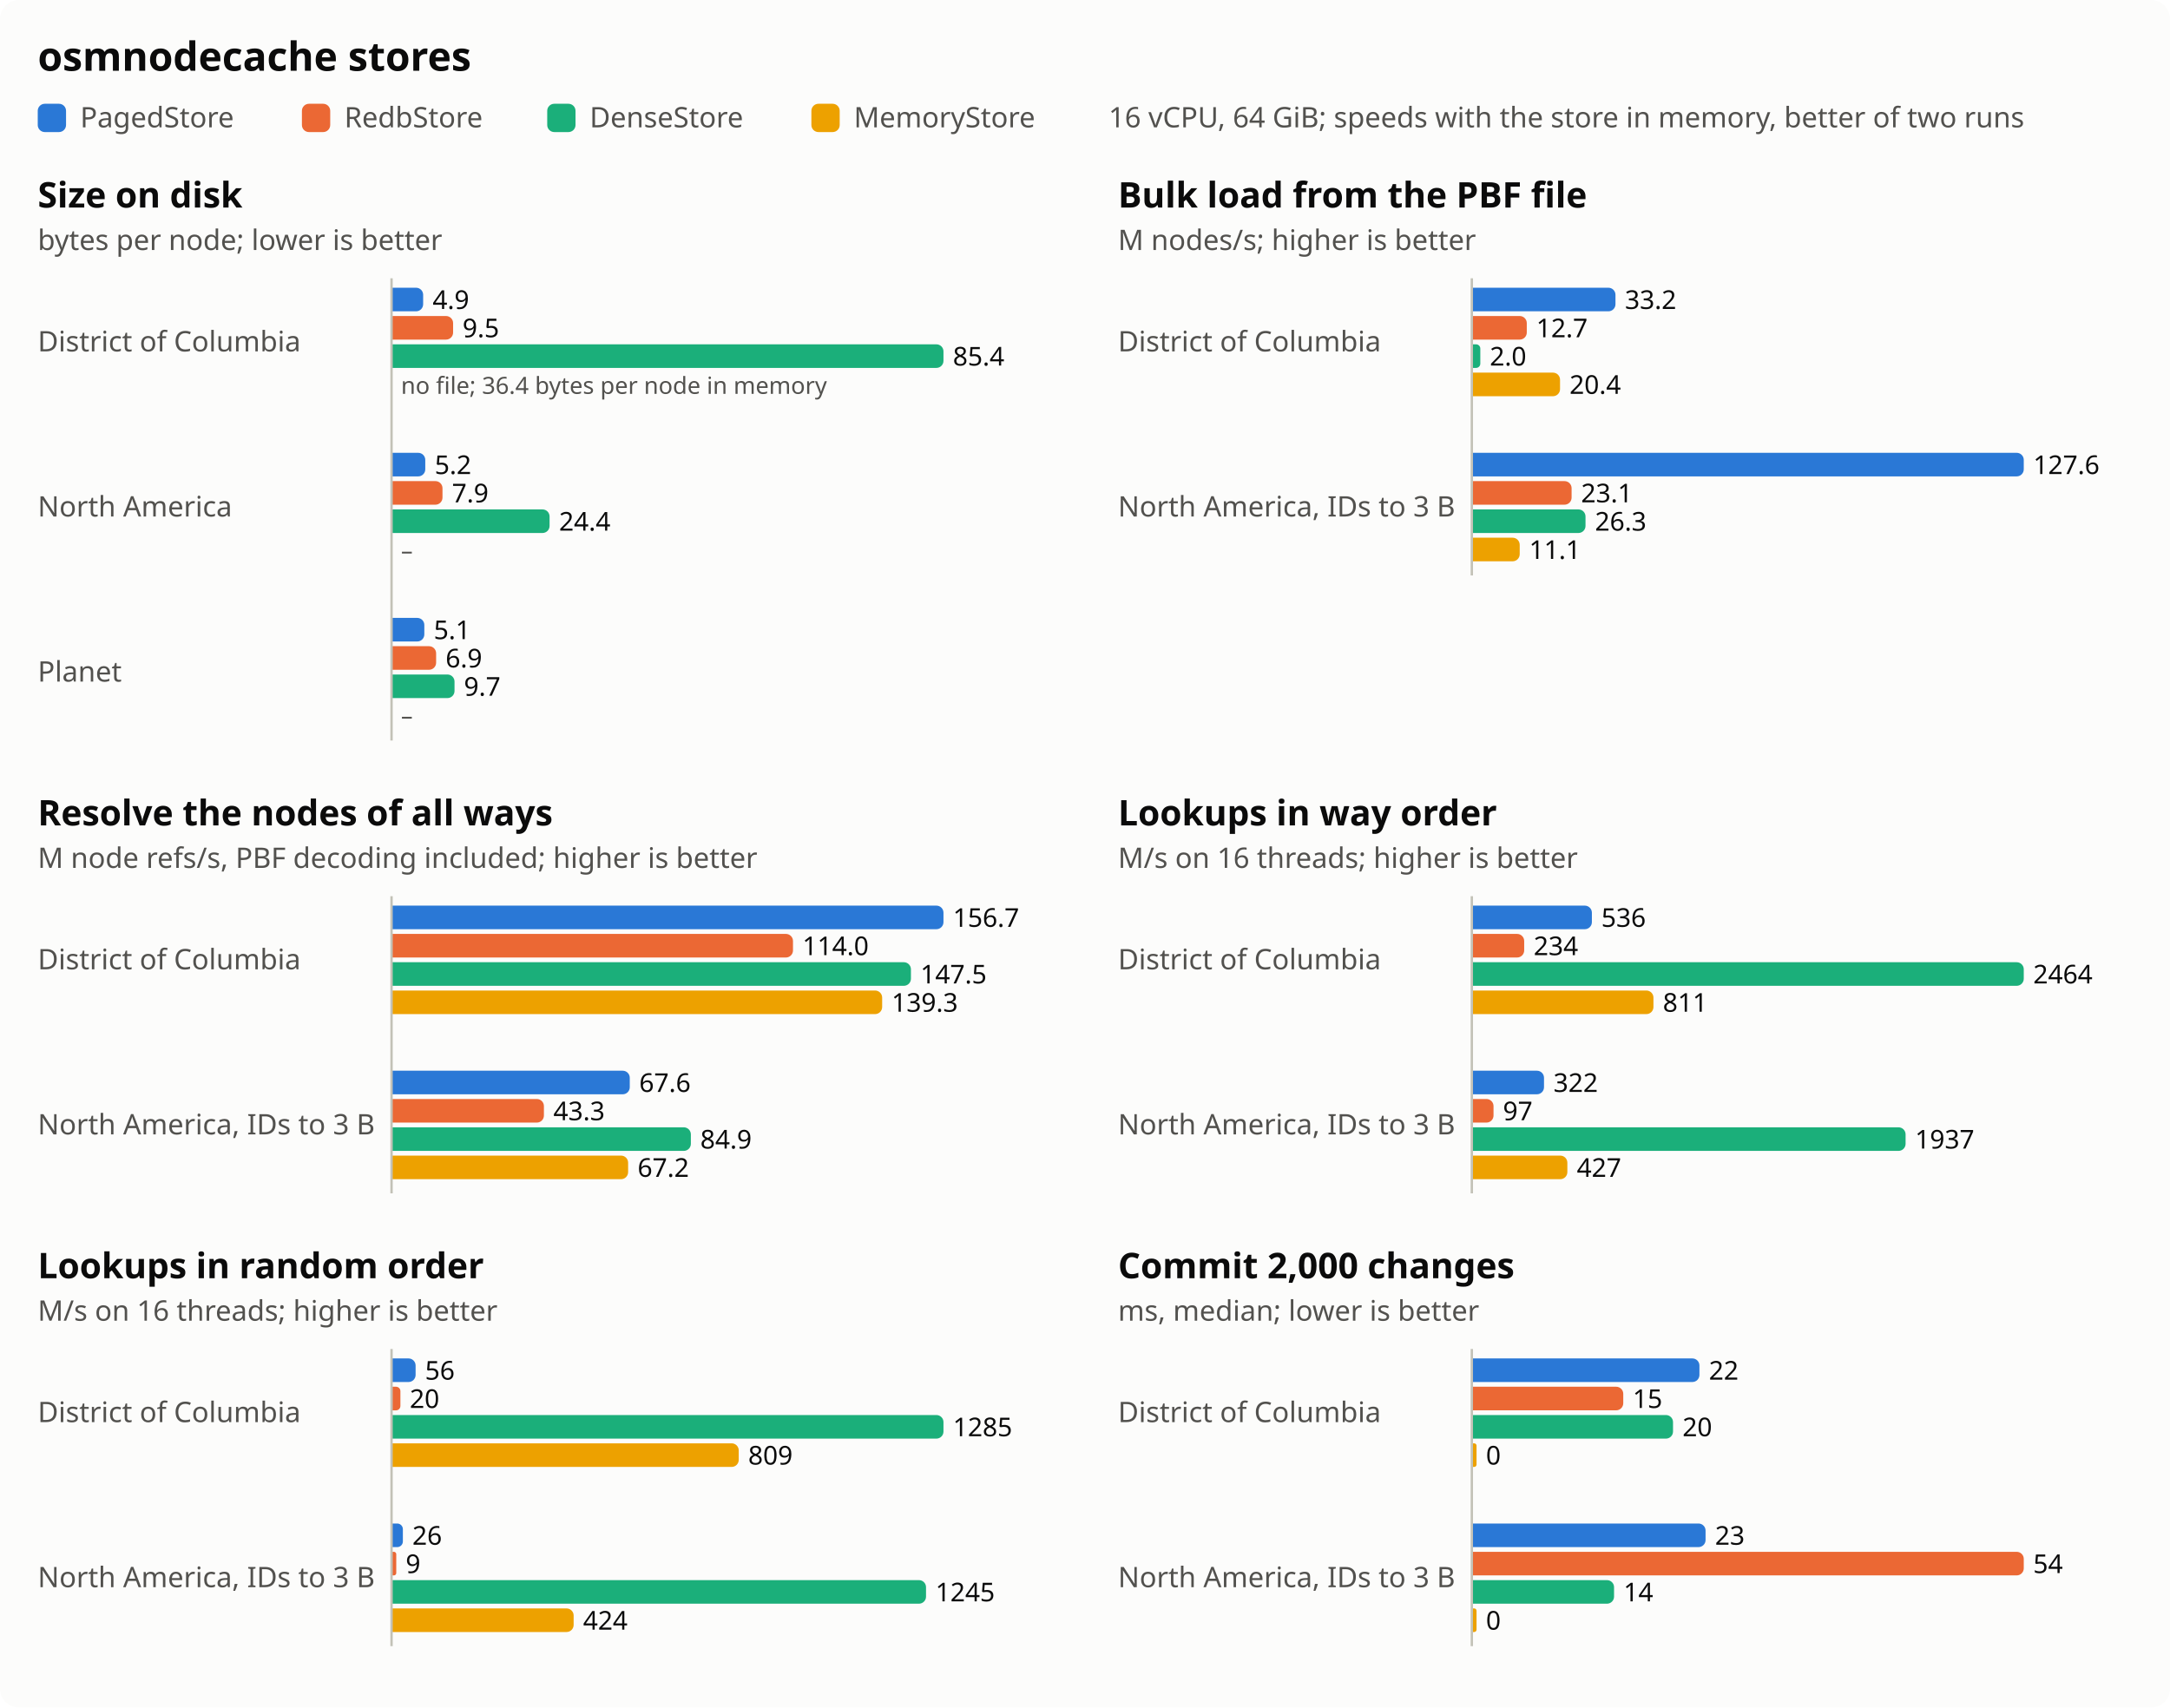
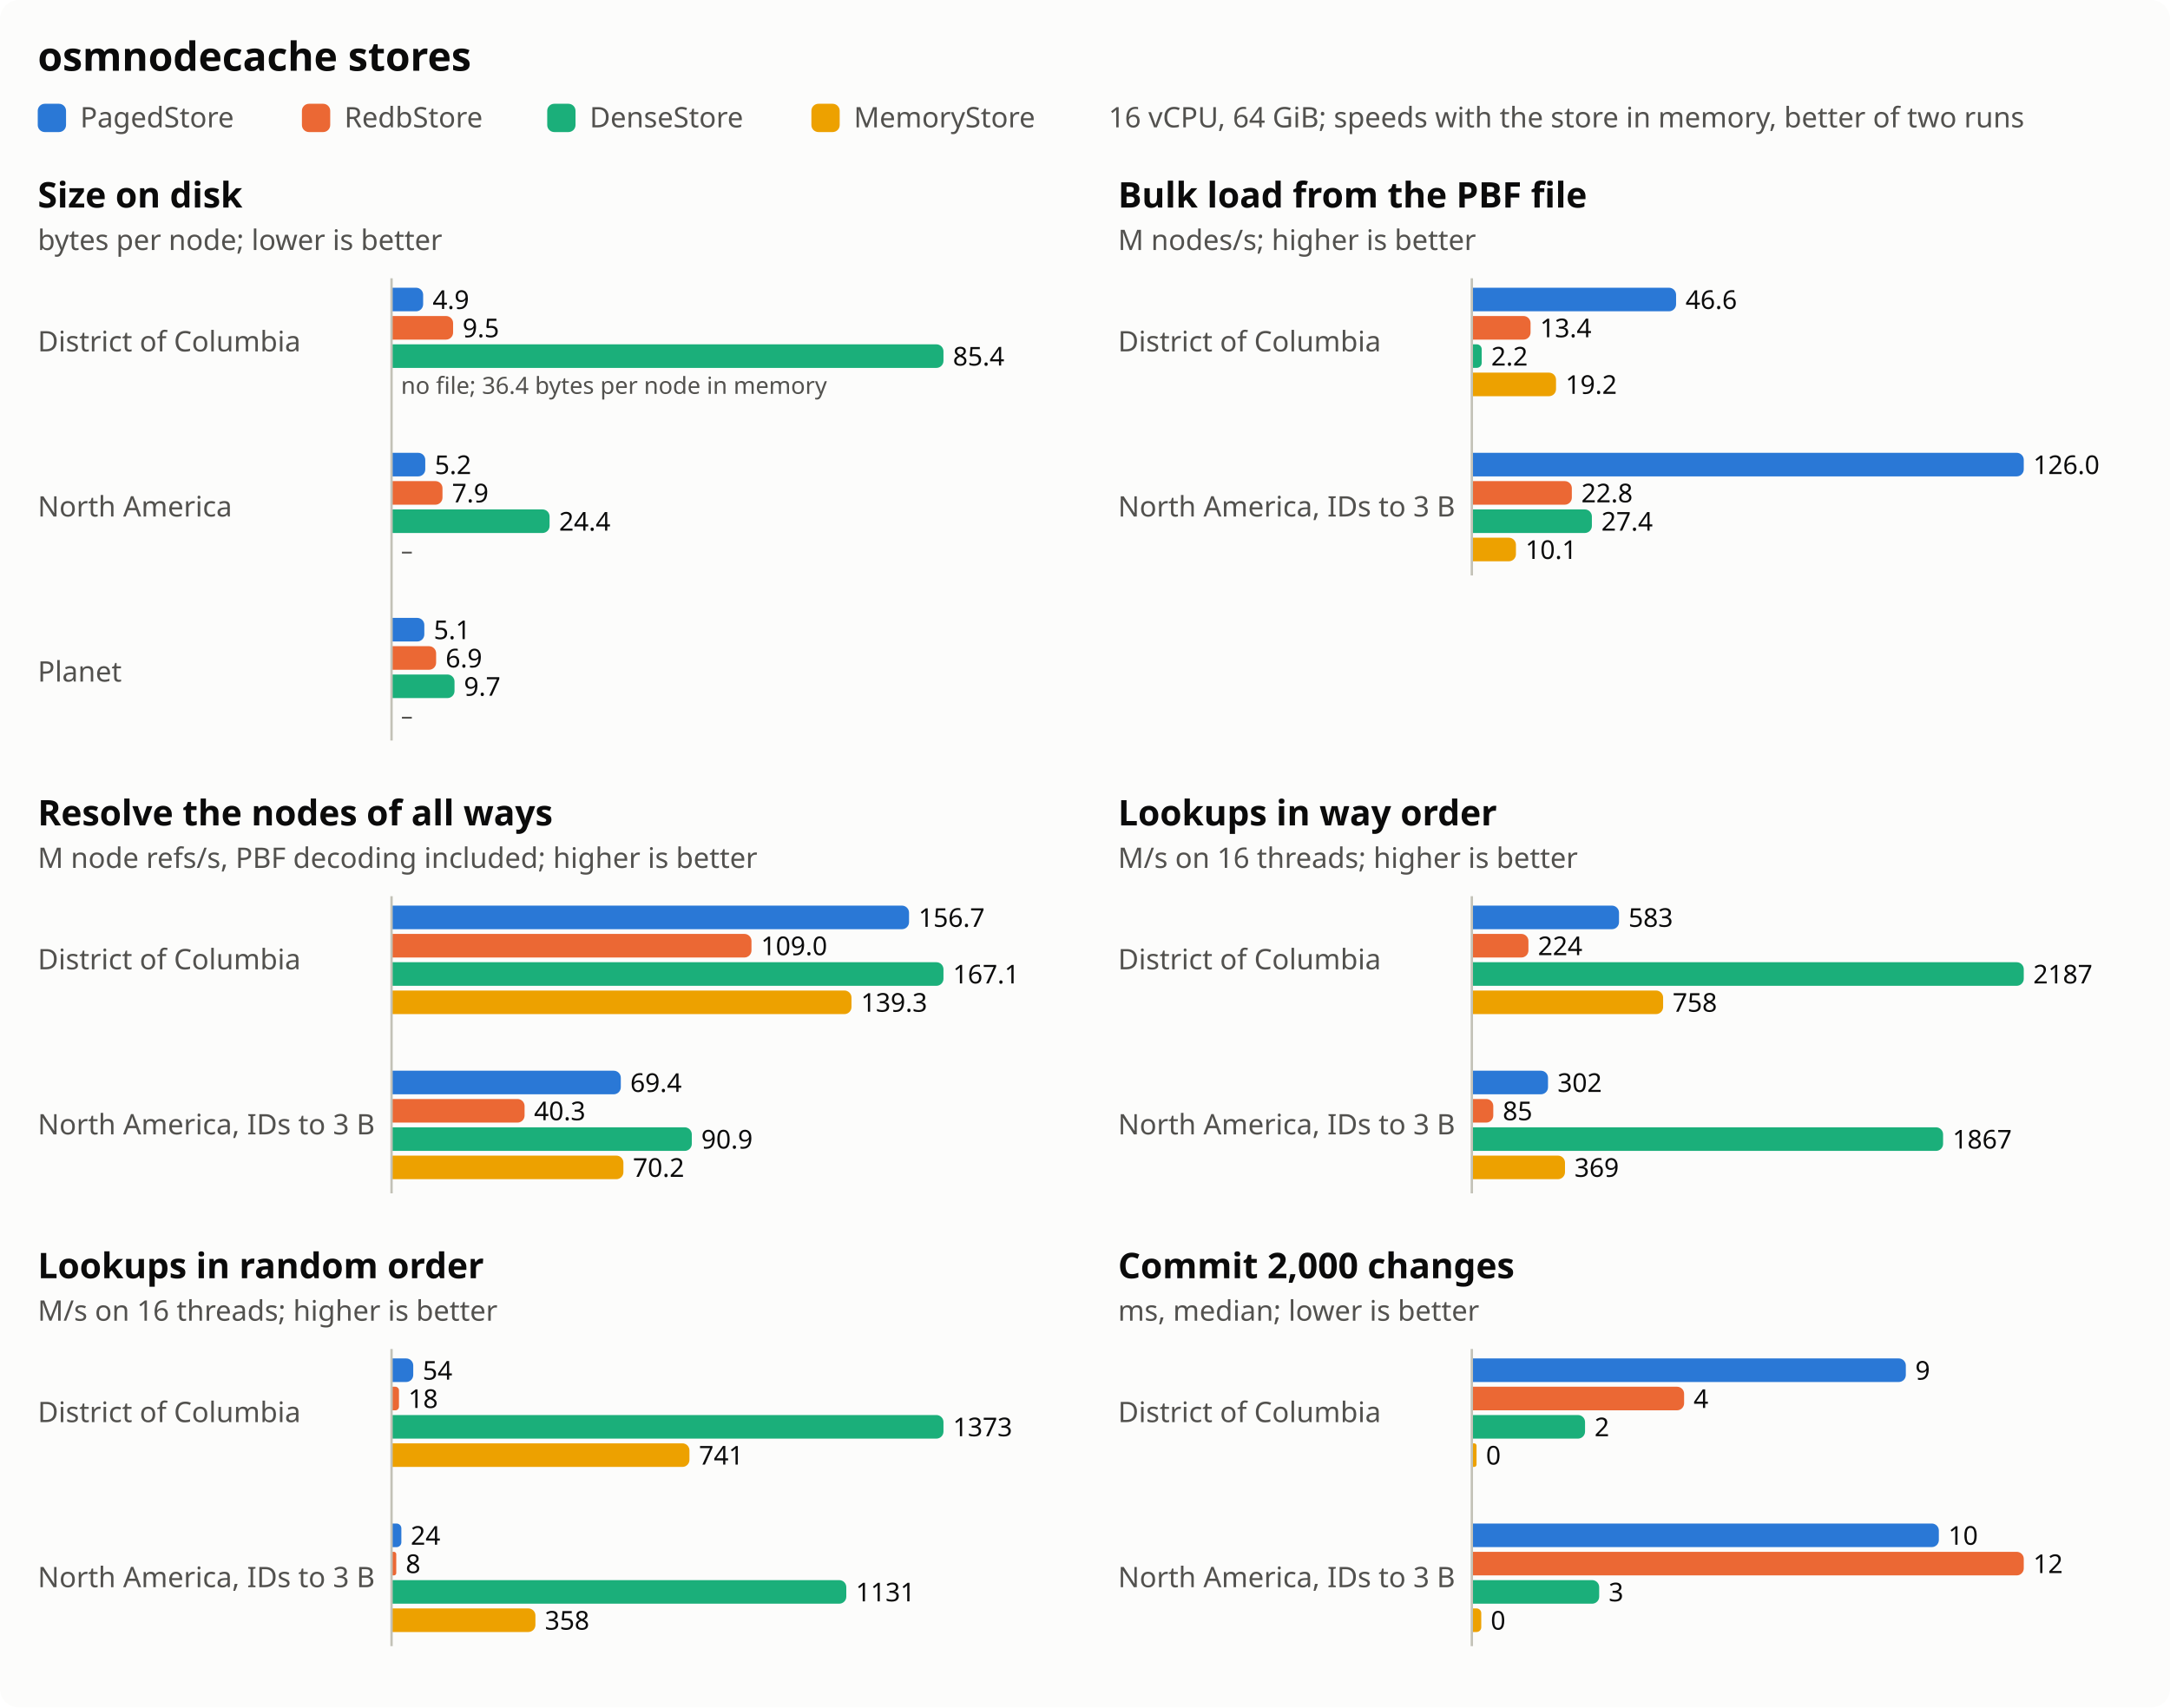
<svg xmlns="http://www.w3.org/2000/svg" width="920" height="724" viewBox="0 0 920 724" role="img" aria-label="The four stores compared: size, bulk load, way resolving, lookups and commits">
  <style>
  .surface { fill: #fcfcfb; }
  .heading { fill: #0b0b0b; font-family: system-ui, sans-serif; font-size: 17px; font-weight: 600; }
  .title { fill: #0b0b0b; font-family: system-ui, sans-serif; font-size: 15px; font-weight: 600; }
  .note { fill: #52514e; font-family: system-ui, sans-serif; font-size: 12px; }
  .label { fill: #52514e; font-family: system-ui, sans-serif; font-size: 12px; }
  .value { fill: #0b0b0b; font-family: system-ui, sans-serif; font-size: 11px; }
  .axis { stroke: #c3c2b7; stroke-width: 1; }
  .s0 { fill: #2a78d6; } .s1 { fill: #eb6834; } .s2 { fill: #1baf7a; } .s3 { fill: #eda100; }
  @media (prefers-color-scheme: dark) {
    .surface { fill: #1a1a19; }
    .heading, .title, .value { fill: #f0efec; }
    .note, .label { fill: #c3c2b7; }
    .axis { stroke: #52514e; }
    .s0 { fill: #3987e5; } .s1 { fill: #d95926; } .s2 { fill: #199e70; } .s3 { fill: #c98500; }
  }
</style>
  <rect class="surface" width="920" height="724" rx="8" />
  <text class="heading" x="16" y="30">osmnodecache stores</text>
  <rect class="s0" x="16" y="44" width="12" height="12" rx="3" />
  <text class="label" x="34" y="54">PagedStore</text>
  <rect class="s1" x="128" y="44" width="12" height="12" rx="3" />
  <text class="label" x="146" y="54">RedbStore</text>
  <rect class="s2" x="232" y="44" width="12" height="12" rx="3" />
  <text class="label" x="250" y="54">DenseStore</text>
  <rect class="s3" x="344" y="44" width="12" height="12" rx="3" />
  <text class="label" x="362" y="54">MemoryStore</text>
  <text class="note" x="470" y="54">16 vCPU, 64 GiB; speeds with the store in memory, better of two runs</text>
  <text class="title" x="16" y="88">Size on disk</text>
  <text class="note" x="16" y="106">bytes per node; lower is better</text>
  <text class="label" x="16" y="149.0">District of Columbia</text>
  <path class="s0" d="M166.0,122.0 h10.4 a3,3 0 0 1 3,3 v4.0 a3,3 0 0 1 -3,3 h-10.4 z" />
  <text class="value" x="183.4" y="131">4.9</text>
  <path class="s1" d="M166.0,134.0 h23.1 a3,3 0 0 1 3,3 v4.0 a3,3 0 0 1 -3,3 h-23.1 z" />
  <text class="value" x="196.1" y="143">9.5</text>
  <path class="s2" d="M166.0,146.0 h231.0 a3,3 0 0 1 3,3 v4.0 a3,3 0 0 1 -3,3 h-231.0 z" />
  <text class="value" x="404.0" y="155">85.4</text>
  <text class="note" x="170" y="167" style="font-size:10px">no file; 36.4 bytes per node in memory</text>
  <text class="label" x="16" y="219.0">North America</text>
  <path class="s0" d="M166.0,192.0 h11.3 a3,3 0 0 1 3,3 v4.0 a3,3 0 0 1 -3,3 h-11.3 z" />
  <text class="value" x="184.3" y="201">5.2</text>
  <path class="s1" d="M166.0,204.0 h18.6 a3,3 0 0 1 3,3 v4.0 a3,3 0 0 1 -3,3 h-18.6 z" />
  <text class="value" x="191.6" y="213">7.9</text>
  <path class="s2" d="M166.0,216.0 h64.0 a3,3 0 0 1 3,3 v4.0 a3,3 0 0 1 -3,3 h-64.0 z" />
  <text class="value" x="237.0" y="225">24.4</text>
  <text class="note" x="170" y="237" style="font-size:10px">–</text>
  <text class="label" x="16" y="289.0">Planet</text>
  <path class="s0" d="M166.0,262.0 h10.9 a3,3 0 0 1 3,3 v4.0 a3,3 0 0 1 -3,3 h-10.9 z" />
  <text class="value" x="183.9" y="271">5.1</text>
  <path class="s1" d="M166.0,274.0 h15.9 a3,3 0 0 1 3,3 v4.0 a3,3 0 0 1 -3,3 h-15.9 z" />
  <text class="value" x="188.9" y="283">6.9</text>
  <path class="s2" d="M166.0,286.0 h23.7 a3,3 0 0 1 3,3 v4.0 a3,3 0 0 1 -3,3 h-23.7 z" />
  <text class="value" x="196.7" y="295">9.7</text>
  <text class="note" x="170" y="307" style="font-size:10px">–</text>
  <line class="axis" x1="166" y1="118" x2="166" y2="314" />
  <text class="title" x="474" y="88">Bulk load from the PBF file</text>
  <text class="note" x="474" y="106">M nodes/s; higher is better</text>
  <text class="label" x="474" y="149.0">District of Columbia</text>
-   <path class="s0" d="M624.0,122.0 h57.9 a3,3 0 0 1 3,3 v4.0 a3,3 0 0 1 -3,3 h-57.9 z" />
-   <text class="value" x="688.9" y="131">33.2</text>
-   <path class="s1" d="M624.0,134.0 h20.3 a3,3 0 0 1 3,3 v4.0 a3,3 0 0 1 -3,3 h-20.3 z" />
-   <text class="value" x="651.3" y="143">12.7</text>
-   <path class="s2" d="M624.0,146.0 h1.8 a1.798,1.798 0 0 1 1.798,1.798 v6.4 a1.798,1.798 0 0 1 -1.798,1.798 h-1.8 z" />
-   <text class="value" x="631.6" y="155">2.0</text>
-   <path class="s3" d="M624.0,158.0 h34.4 a3,3 0 0 1 3,3 v4.0 a3,3 0 0 1 -3,3 h-34.4 z" />
-   <text class="value" x="665.4" y="167">20.4</text>
+   <path class="s0" d="M624.0,122.0 h83.6 a3,3 0 0 1 3,3 v4.0 a3,3 0 0 1 -3,3 h-83.6 z" />
+   <text class="value" x="714.6" y="131">46.6</text>
+   <path class="s1" d="M624.0,134.0 h21.9 a3,3 0 0 1 3,3 v4.0 a3,3 0 0 1 -3,3 h-21.9 z" />
+   <text class="value" x="652.9" y="143">13.4</text>
+   <path class="s2" d="M624.0,146.0 h2.1 a2.088,2.088 0 0 1 2.088,2.088 v5.8 a2.088,2.088 0 0 1 -2.088,2.088 h-2.1 z" />
+   <text class="value" x="632.2" y="155">2.2</text>
+   <path class="s3" d="M624.0,158.0 h32.7 a3,3 0 0 1 3,3 v4.0 a3,3 0 0 1 -3,3 h-32.7 z" />
+   <text class="value" x="663.7" y="167">19.2</text>
  <text class="label" x="474" y="219.0">North America, IDs to 3 B</text>
  <path class="s0" d="M624.0,192.0 h231.0 a3,3 0 0 1 3,3 v4.0 a3,3 0 0 1 -3,3 h-231.0 z" />
-   <text class="value" x="862.0" y="201">127.6</text>
-   <path class="s1" d="M624.0,204.0 h39.3 a3,3 0 0 1 3,3 v4.0 a3,3 0 0 1 -3,3 h-39.3 z" />
-   <text class="value" x="670.3" y="213">23.1</text>
-   <path class="s2" d="M624.0,216.0 h45.2 a3,3 0 0 1 3,3 v4.0 a3,3 0 0 1 -3,3 h-45.2 z" />
-   <text class="value" x="676.2" y="225">26.3</text>
-   <path class="s3" d="M624.0,228.0 h17.3 a3,3 0 0 1 3,3 v4.0 a3,3 0 0 1 -3,3 h-17.3 z" />
-   <text class="value" x="648.3" y="237">11.1</text>
+   <text class="value" x="862.0" y="201">126.0</text>
+   <path class="s1" d="M624.0,204.0 h39.4 a3,3 0 0 1 3,3 v4.0 a3,3 0 0 1 -3,3 h-39.4 z" />
+   <text class="value" x="670.4" y="213">22.8</text>
+   <path class="s2" d="M624.0,216.0 h47.9 a3,3 0 0 1 3,3 v4.0 a3,3 0 0 1 -3,3 h-47.9 z" />
+   <text class="value" x="678.9" y="225">27.4</text>
+   <path class="s3" d="M624.0,228.0 h15.7 a3,3 0 0 1 3,3 v4.0 a3,3 0 0 1 -3,3 h-15.7 z" />
+   <text class="value" x="646.7" y="237">10.1</text>
  <line class="axis" x1="624" y1="118" x2="624" y2="244" />
  <text class="title" x="16" y="350">Resolve the nodes of all ways</text>
  <text class="note" x="16" y="368">M node refs/s, PBF decoding included; higher is better</text>
  <text class="label" x="16" y="411.0">District of Columbia</text>
-   <path class="s0" d="M166.0,384.0 h231.0 a3,3 0 0 1 3,3 v4.0 a3,3 0 0 1 -3,3 h-231.0 z" />
-   <text class="value" x="404.0" y="393">156.7</text>
-   <path class="s1" d="M166.0,396.0 h167.2 a3,3 0 0 1 3,3 v4.0 a3,3 0 0 1 -3,3 h-167.2 z" />
-   <text class="value" x="340.2" y="405">114.0</text>
-   <path class="s2" d="M166.0,408.0 h217.2 a3,3 0 0 1 3,3 v4.0 a3,3 0 0 1 -3,3 h-217.2 z" />
-   <text class="value" x="390.2" y="417">147.5</text>
-   <path class="s3" d="M166.0,420.0 h205.0 a3,3 0 0 1 3,3 v4.0 a3,3 0 0 1 -3,3 h-205.0 z" />
-   <text class="value" x="378.0" y="429">139.3</text>
+   <path class="s0" d="M166.0,384.0 h216.4 a3,3 0 0 1 3,3 v4.0 a3,3 0 0 1 -3,3 h-216.4 z" />
+   <text class="value" x="389.4" y="393">156.7</text>
+   <path class="s1" d="M166.0,396.0 h149.6 a3,3 0 0 1 3,3 v4.0 a3,3 0 0 1 -3,3 h-149.6 z" />
+   <text class="value" x="322.6" y="405">109.0</text>
+   <path class="s2" d="M166.0,408.0 h231.0 a3,3 0 0 1 3,3 v4.0 a3,3 0 0 1 -3,3 h-231.0 z" />
+   <text class="value" x="404.0" y="417">167.1</text>
+   <path class="s3" d="M166.0,420.0 h192.0 a3,3 0 0 1 3,3 v4.0 a3,3 0 0 1 -3,3 h-192.0 z" />
+   <text class="value" x="365.0" y="429">139.3</text>
  <text class="label" x="16" y="481.0">North America, IDs to 3 B</text>
-   <path class="s0" d="M166.0,454.0 h98.0 a3,3 0 0 1 3,3 v4.0 a3,3 0 0 1 -3,3 h-98.0 z" />
-   <text class="value" x="271.0" y="463">67.6</text>
-   <path class="s1" d="M166.0,466.0 h61.6 a3,3 0 0 1 3,3 v4.0 a3,3 0 0 1 -3,3 h-61.6 z" />
-   <text class="value" x="234.6" y="475">43.3</text>
-   <path class="s2" d="M166.0,478.0 h123.9 a3,3 0 0 1 3,3 v4.0 a3,3 0 0 1 -3,3 h-123.9 z" />
-   <text class="value" x="296.9" y="487">84.9</text>
-   <path class="s3" d="M166.0,490.0 h97.3 a3,3 0 0 1 3,3 v4.0 a3,3 0 0 1 -3,3 h-97.3 z" />
-   <text class="value" x="270.3" y="499">67.2</text>
+   <path class="s0" d="M166.0,454.0 h94.2 a3,3 0 0 1 3,3 v4.0 a3,3 0 0 1 -3,3 h-94.2 z" />
+   <text class="value" x="267.2" y="463">69.4</text>
+   <path class="s1" d="M166.0,466.0 h53.4 a3,3 0 0 1 3,3 v4.0 a3,3 0 0 1 -3,3 h-53.4 z" />
+   <text class="value" x="226.4" y="475">40.3</text>
+   <path class="s2" d="M166.0,478.0 h124.3 a3,3 0 0 1 3,3 v4.0 a3,3 0 0 1 -3,3 h-124.3 z" />
+   <text class="value" x="297.3" y="487">90.9</text>
+   <path class="s3" d="M166.0,490.0 h95.3 a3,3 0 0 1 3,3 v4.0 a3,3 0 0 1 -3,3 h-95.3 z" />
+   <text class="value" x="268.3" y="499">70.2</text>
  <line class="axis" x1="166" y1="380" x2="166" y2="506" />
  <text class="title" x="474" y="350">Lookups in way order</text>
  <text class="note" x="474" y="368">M/s on 16 threads; higher is better</text>
  <text class="label" x="474" y="411.0">District of Columbia</text>
-   <path class="s0" d="M624.0,384.0 h47.9 a3,3 0 0 1 3,3 v4.0 a3,3 0 0 1 -3,3 h-47.9 z" />
-   <text class="value" x="678.9" y="393">536</text>
-   <path class="s1" d="M624.0,396.0 h19.2 a3,3 0 0 1 3,3 v4.0 a3,3 0 0 1 -3,3 h-19.2 z" />
-   <text class="value" x="650.2" y="405">234</text>
+   <path class="s0" d="M624.0,384.0 h59.4 a3,3 0 0 1 3,3 v4.0 a3,3 0 0 1 -3,3 h-59.4 z" />
+   <text class="value" x="690.4" y="393">583</text>
+   <path class="s1" d="M624.0,396.0 h21.0 a3,3 0 0 1 3,3 v4.0 a3,3 0 0 1 -3,3 h-21.0 z" />
+   <text class="value" x="652.0" y="405">224</text>
  <path class="s2" d="M624.0,408.0 h231.0 a3,3 0 0 1 3,3 v4.0 a3,3 0 0 1 -3,3 h-231.0 z" />
-   <text class="value" x="862.0" y="417">2464</text>
-   <path class="s3" d="M624.0,420.0 h74.0 a3,3 0 0 1 3,3 v4.0 a3,3 0 0 1 -3,3 h-74.0 z" />
-   <text class="value" x="705.0" y="429">811</text>
+   <text class="value" x="862.0" y="417">2187</text>
+   <path class="s3" d="M624.0,420.0 h78.1 a3,3 0 0 1 3,3 v4.0 a3,3 0 0 1 -3,3 h-78.1 z" />
+   <text class="value" x="709.1" y="429">758</text>
  <text class="label" x="474" y="481.0">North America, IDs to 3 B</text>
-   <path class="s0" d="M624.0,454.0 h27.6 a3,3 0 0 1 3,3 v4.0 a3,3 0 0 1 -3,3 h-27.6 z" />
-   <text class="value" x="658.6" y="463">322</text>
-   <path class="s1" d="M624.0,466.0 h6.2 a3,3 0 0 1 3,3 v4.0 a3,3 0 0 1 -3,3 h-6.2 z" />
-   <text class="value" x="637.2" y="475">97</text>
-   <path class="s2" d="M624.0,478.0 h180.9 a3,3 0 0 1 3,3 v4.0 a3,3 0 0 1 -3,3 h-180.9 z" />
-   <text class="value" x="811.9" y="487">1937</text>
-   <path class="s3" d="M624.0,490.0 h37.5 a3,3 0 0 1 3,3 v4.0 a3,3 0 0 1 -3,3 h-37.5 z" />
-   <text class="value" x="668.5" y="499">427</text>
+   <path class="s0" d="M624.0,454.0 h29.3 a3,3 0 0 1 3,3 v4.0 a3,3 0 0 1 -3,3 h-29.3 z" />
+   <text class="value" x="660.3" y="463">302</text>
+   <path class="s1" d="M624.0,466.0 h6.1 a3,3 0 0 1 3,3 v4.0 a3,3 0 0 1 -3,3 h-6.1 z" />
+   <text class="value" x="637.1" y="475">85</text>
+   <path class="s2" d="M624.0,478.0 h196.8 a3,3 0 0 1 3,3 v4.0 a3,3 0 0 1 -3,3 h-196.8 z" />
+   <text class="value" x="827.8" y="487">1867</text>
+   <path class="s3" d="M624.0,490.0 h36.5 a3,3 0 0 1 3,3 v4.0 a3,3 0 0 1 -3,3 h-36.5 z" />
+   <text class="value" x="667.5" y="499">369</text>
  <line class="axis" x1="624" y1="380" x2="624" y2="506" />
  <text class="title" x="16" y="542">Lookups in random order</text>
  <text class="note" x="16" y="560">M/s on 16 threads; higher is better</text>
  <text class="label" x="16" y="603.0">District of Columbia</text>
-   <path class="s0" d="M166.0,576.0 h7.2 a3,3 0 0 1 3,3 v4.0 a3,3 0 0 1 -3,3 h-7.2 z" />
-   <text class="value" x="180.2" y="585">56</text>
-   <path class="s1" d="M166.0,588.0 h1.9 a1.857,1.857 0 0 1 1.857,1.857 v6.3 a1.857,1.857 0 0 1 -1.857,1.857 h-1.9 z" />
-   <text class="value" x="173.7" y="597">20</text>
+   <path class="s0" d="M166.0,576.0 h6.2 a3,3 0 0 1 3,3 v4.0 a3,3 0 0 1 -3,3 h-6.2 z" />
+   <text class="value" x="179.2" y="585">54</text>
+   <path class="s1" d="M166.0,588.0 h1.6 a1.551,1.551 0 0 1 1.551,1.551 v6.9 a1.551,1.551 0 0 1 -1.551,1.551 h-1.6 z" />
+   <text class="value" x="173.1" y="597">18</text>
  <path class="s2" d="M166.0,600.0 h231.0 a3,3 0 0 1 3,3 v4.0 a3,3 0 0 1 -3,3 h-231.0 z" />
-   <text class="value" x="404.0" y="609">1285</text>
-   <path class="s3" d="M166.0,612.0 h144.2 a3,3 0 0 1 3,3 v4.0 a3,3 0 0 1 -3,3 h-144.2 z" />
-   <text class="value" x="317.2" y="621">809</text>
+   <text class="value" x="404.0" y="609">1373</text>
+   <path class="s3" d="M166.0,612.0 h123.3 a3,3 0 0 1 3,3 v4.0 a3,3 0 0 1 -3,3 h-123.3 z" />
+   <text class="value" x="296.3" y="621">741</text>
  <text class="label" x="16" y="673.0">North America, IDs to 3 B</text>
-   <path class="s0" d="M166.0,646.0 h2.4 a2.403,2.403 0 0 1 2.403,2.403 v5.2 a2.403,2.403 0 0 1 -2.403,2.403 h-2.4 z" />
-   <text class="value" x="174.8" y="655">26</text>
+   <path class="s0" d="M166.0,646.0 h2.1 a2.062,2.062 0 0 1 2.062,2.062 v5.9 a2.062,2.062 0 0 1 -2.062,2.062 h-2.1 z" />
+   <text class="value" x="174.1" y="655">24</text>
  <path class="s1" d="M166.0,658.0 h1.0 a1.0,1.0 0 0 1 1.0,1.0 v8.0 a1.0,1.0 0 0 1 -1.0,1.0 h-1.0 z" />
-   <text class="value" x="172.0" y="667">9</text>
-   <path class="s2" d="M166.0,670.0 h223.6 a3,3 0 0 1 3,3 v4.0 a3,3 0 0 1 -3,3 h-223.6 z" />
-   <text class="value" x="396.6" y="679">1245</text>
-   <path class="s3" d="M166.0,682.0 h74.2 a3,3 0 0 1 3,3 v4.0 a3,3 0 0 1 -3,3 h-74.2 z" />
-   <text class="value" x="247.2" y="691">424</text>
+   <text class="value" x="172.0" y="667">8</text>
+   <path class="s2" d="M166.0,670.0 h189.8 a3,3 0 0 1 3,3 v4.0 a3,3 0 0 1 -3,3 h-189.8 z" />
+   <text class="value" x="362.8" y="679">1131</text>
+   <path class="s3" d="M166.0,682.0 h58.0 a3,3 0 0 1 3,3 v4.0 a3,3 0 0 1 -3,3 h-58.0 z" />
+   <text class="value" x="231.0" y="691">358</text>
  <line class="axis" x1="166" y1="572" x2="166" y2="698" />
  <text class="title" x="474" y="542">Commit 2,000 changes</text>
  <text class="note" x="474" y="560">ms, median; lower is better</text>
  <text class="label" x="474" y="603.0">District of Columbia</text>
-   <path class="s0" d="M624.0,576.0 h93.5 a3,3 0 0 1 3,3 v4.0 a3,3 0 0 1 -3,3 h-93.5 z" />
-   <text class="value" x="724.5" y="585">22</text>
-   <path class="s1" d="M624.0,588.0 h61.2 a3,3 0 0 1 3,3 v4.0 a3,3 0 0 1 -3,3 h-61.2 z" />
-   <text class="value" x="692.2" y="597">15</text>
-   <path class="s2" d="M624.0,600.0 h82.3 a3,3 0 0 1 3,3 v4.0 a3,3 0 0 1 -3,3 h-82.3 z" />
-   <text class="value" x="713.3" y="609">20</text>
-   <path class="s3" d="M624.0,612.0 h1.0 a1.0,1.0 0 0 1 1.0,1.0 v8.0 a1.0,1.0 0 0 1 -1.0,1.0 h-1.0 z" />
+   <path class="s0" d="M624.0,576.0 h181.0 a3,3 0 0 1 3,3 v4.0 a3,3 0 0 1 -3,3 h-181.0 z" />
+   <text class="value" x="812.0" y="585">9</text>
+   <path class="s1" d="M624.0,588.0 h87.0 a3,3 0 0 1 3,3 v4.0 a3,3 0 0 1 -3,3 h-87.0 z" />
+   <text class="value" x="718.0" y="597">4</text>
+   <path class="s2" d="M624.0,600.0 h45.0 a3,3 0 0 1 3,3 v4.0 a3,3 0 0 1 -3,3 h-45.0 z" />
+   <text class="value" x="676.0" y="609">2</text>
+   <path class="s3" d="M624.0,612.0 h1.0 a1,1 0 0 1 1,1 v8.0 a1,1 0 0 1 -1,1 h-1.0 z" />
  <text class="value" x="630.0" y="621">0</text>
  <text class="label" x="474" y="673.0">North America, IDs to 3 B</text>
-   <path class="s0" d="M624.0,646.0 h96.1 a3,3 0 0 1 3,3 v4.0 a3,3 0 0 1 -3,3 h-96.1 z" />
-   <text class="value" x="727.1" y="655">23</text>
+   <path class="s0" d="M624.0,646.0 h195.0 a3,3 0 0 1 3,3 v4.0 a3,3 0 0 1 -3,3 h-195.0 z" />
+   <text class="value" x="826.0" y="655">10</text>
  <path class="s1" d="M624.0,658.0 h231.0 a3,3 0 0 1 3,3 v4.0 a3,3 0 0 1 -3,3 h-231.0 z" />
-   <text class="value" x="862.0" y="667">54</text>
-   <path class="s2" d="M624.0,670.0 h57.3 a3,3 0 0 1 3,3 v4.0 a3,3 0 0 1 -3,3 h-57.3 z" />
-   <text class="value" x="688.3" y="679">14</text>
-   <path class="s3" d="M624.0,682.0 h1.0 a1.0,1.0 0 0 1 1.0,1.0 v8.0 a1.0,1.0 0 0 1 -1.0,1.0 h-1.0 z" />
-   <text class="value" x="630.0" y="691">0</text>
+   <text class="value" x="862.0" y="667">12</text>
+   <path class="s2" d="M624.0,670.0 h51.0 a3,3 0 0 1 3,3 v4.0 a3,3 0 0 1 -3,3 h-51.0 z" />
+   <text class="value" x="682.0" y="679">3</text>
+   <path class="s3" d="M624.0,682.0 h2.0 a2,2 0 0 1 2,2 v6.0 a2,2 0 0 1 -2,2 h-2.0 z" />
+   <text class="value" x="632.0" y="691">0</text>
  <line class="axis" x1="624" y1="572" x2="624" y2="698" />
</svg>
